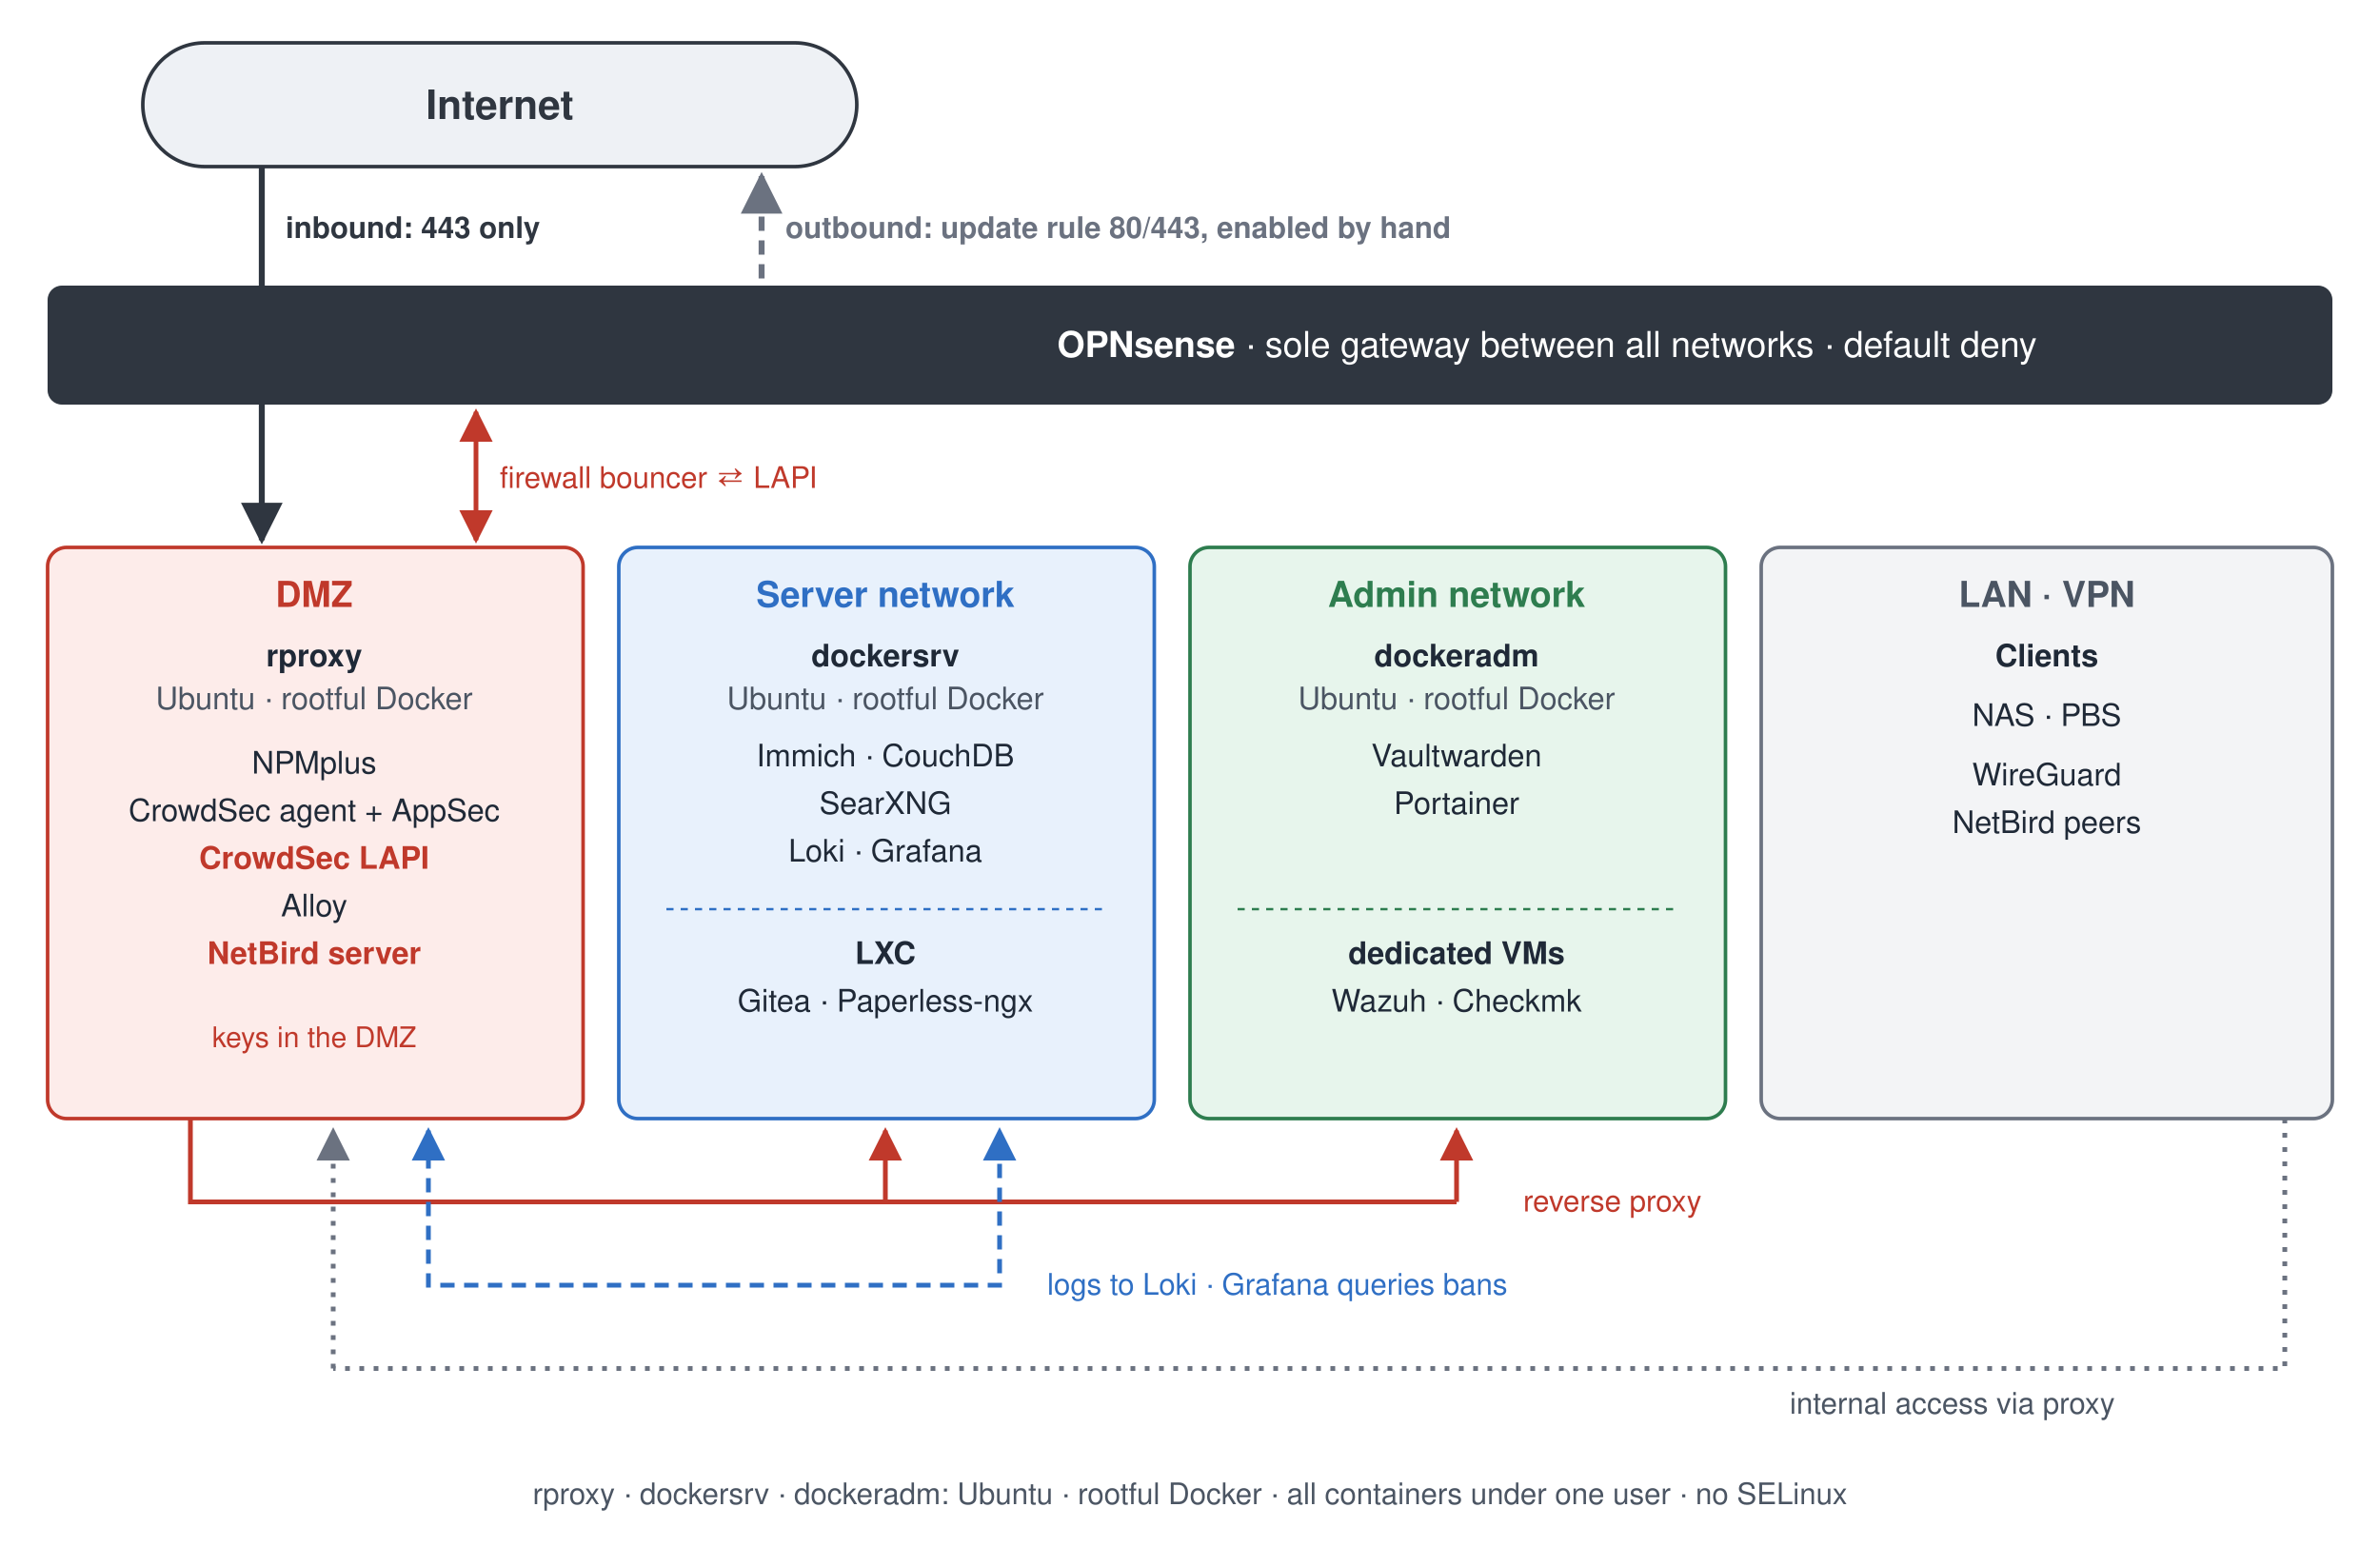
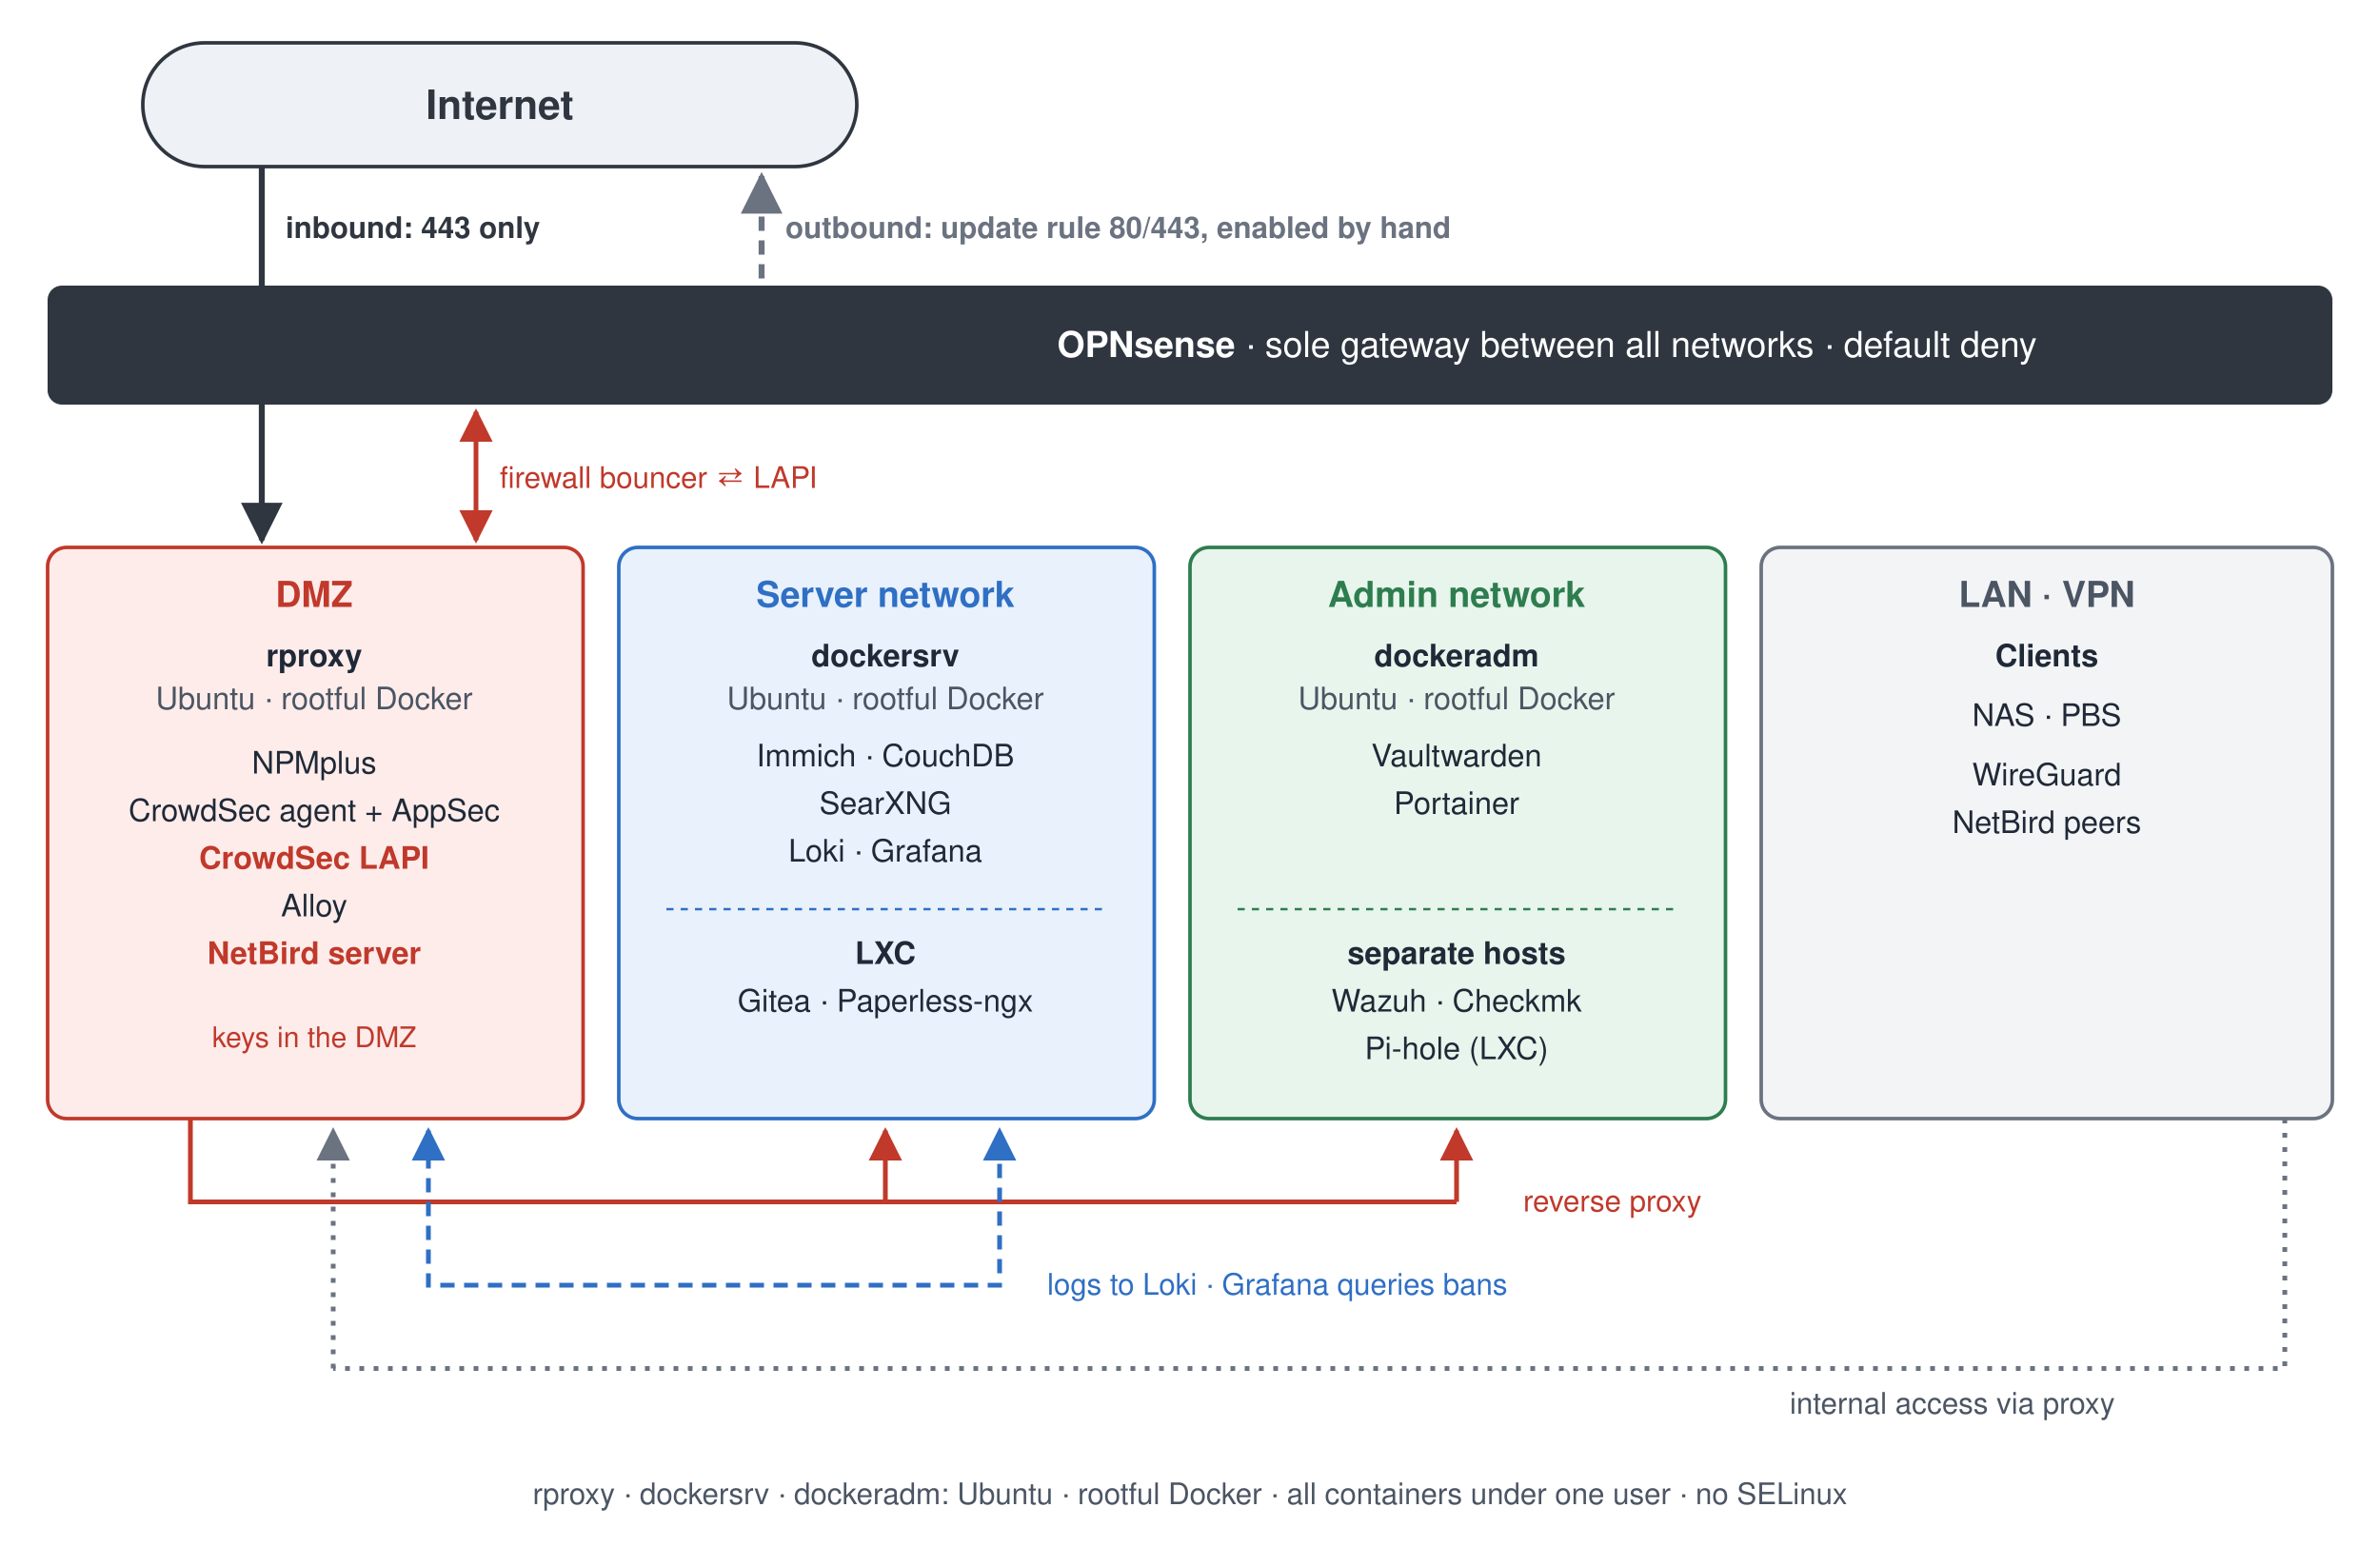
<svg xmlns="http://www.w3.org/2000/svg" viewBox="0 0 1000 650" width="1000" height="650" font-family="Segoe UI, Helvetica, Arial, sans-serif">
  <defs>
    <marker id="aDark" viewBox="0 0 10 10" refX="9" refY="5" markerWidth="7" markerHeight="7" orient="auto-start-reverse">
      <path d="M0,0 L10,5 L0,10 z" fill="#2f3640" />
    </marker>
    <marker id="aRed" viewBox="0 0 10 10" refX="9" refY="5" markerWidth="7" markerHeight="7" orient="auto-start-reverse">
      <path d="M0,0 L10,5 L0,10 z" fill="#c0392b" />
    </marker>
    <marker id="aBlue" viewBox="0 0 10 10" refX="9" refY="5" markerWidth="7" markerHeight="7" orient="auto-start-reverse">
      <path d="M0,0 L10,5 L0,10 z" fill="#2f6fc4" />
    </marker>
    <marker id="aGreen" viewBox="0 0 10 10" refX="9" refY="5" markerWidth="7" markerHeight="7" orient="auto-start-reverse">
      <path d="M0,0 L10,5 L0,10 z" fill="#2e7d4f" />
    </marker>
    <marker id="aGrey" viewBox="0 0 10 10" refX="9" refY="5" markerWidth="7" markerHeight="7" orient="auto-start-reverse">
      <path d="M0,0 L10,5 L0,10 z" fill="#6b7280" />
    </marker>
  </defs>
  <rect width="1000" height="650" fill="#ffffff" />
  <rect x="60" y="18" width="300" height="52" rx="26" fill="#eef1f5" stroke="#2f3640" stroke-width="1.5" />
  <text x="210" y="50" text-anchor="middle" font-size="17" font-weight="600" fill="#2f3640">Internet</text>
  <rect x="20" y="120" width="960" height="50" rx="6" fill="#2f3640" />
  <text x="650" y="150" text-anchor="middle" font-size="15" fill="#ffffff">
    <tspan font-weight="700">OPNsense</tspan> · sole gateway between all networks · default deny</text>
  <g font-size="13" fill="#1f2937">
    <rect x="20" y="230" width="225" height="240" rx="8" fill="#fdecea" stroke="#c0392b" stroke-width="1.5" />
    <text x="132" y="255" text-anchor="middle" font-size="15" font-weight="700" fill="#c0392b">DMZ</text>
    <text x="132" y="280" text-anchor="middle" font-weight="700">rproxy</text>
    <text x="132" y="298" text-anchor="middle" fill="#4b5563">Ubuntu · rootful Docker</text>
    <text x="132" y="325" text-anchor="middle">NPMplus</text>
    <text x="132" y="345" text-anchor="middle">CrowdSec agent + AppSec</text>
    <text x="132" y="365" text-anchor="middle" font-weight="700" fill="#c0392b">CrowdSec LAPI</text>
    <text x="132" y="385" text-anchor="middle">Alloy</text>
    <text x="132" y="405" text-anchor="middle" font-weight="700" fill="#c0392b">NetBird server</text>
    <text x="132" y="440" text-anchor="middle" font-size="12" fill="#c0392b">keys in the DMZ</text>
    <rect x="260" y="230" width="225" height="240" rx="8" fill="#e8f1fc" stroke="#2f6fc4" stroke-width="1.5" />
    <text x="372" y="255" text-anchor="middle" font-size="15" font-weight="700" fill="#2f6fc4">Server network</text>
    <text x="372" y="280" text-anchor="middle" font-weight="700">dockersrv</text>
    <text x="372" y="298" text-anchor="middle" fill="#4b5563">Ubuntu · rootful Docker</text>
    <text x="372" y="322" text-anchor="middle">Immich · CouchDB</text>
    <text x="372" y="342" text-anchor="middle">SearXNG</text>
    <text x="372" y="362" text-anchor="middle">Loki · Grafana</text>
    <line x1="280" y1="382" x2="465" y2="382" stroke="#2f6fc4" stroke-dasharray="3 3" />
    <text x="372" y="405" text-anchor="middle" font-weight="700">LXC</text>
    <text x="372" y="425" text-anchor="middle">Gitea · Paperless-ngx</text>
    <rect x="500" y="230" width="225" height="240" rx="8" fill="#e7f5ec" stroke="#2e7d4f" stroke-width="1.5" />
    <text x="612" y="255" text-anchor="middle" font-size="15" font-weight="700" fill="#2e7d4f">Admin network</text>
    <text x="612" y="280" text-anchor="middle" font-weight="700">dockeradm</text>
    <text x="612" y="298" text-anchor="middle" fill="#4b5563">Ubuntu · rootful Docker</text>
    <text x="612" y="322" text-anchor="middle">Vaultwarden</text>
    <text x="612" y="342" text-anchor="middle">Portainer</text>
    <line x1="520" y1="382" x2="705" y2="382" stroke="#2e7d4f" stroke-dasharray="3 3" />
-     <text x="612" y="405" text-anchor="middle" font-weight="700">dedicated VMs</text>
+     <text x="612" y="405" text-anchor="middle" font-weight="700">separate hosts</text>
    <text x="612" y="425" text-anchor="middle">Wazuh · Checkmk</text>
+     <text x="612" y="445" text-anchor="middle">Pi-hole (LXC)</text>
    <rect x="740" y="230" width="240" height="240" rx="8" fill="#f3f4f6" stroke="#6b7280" stroke-width="1.5" />
    <text x="860" y="255" text-anchor="middle" font-size="15" font-weight="700" fill="#4b5563">LAN · VPN</text>
    <text x="860" y="280" text-anchor="middle" font-weight="700">Clients</text>
    <text x="860" y="305" text-anchor="middle">NAS · PBS</text>
    <text x="860" y="330" text-anchor="middle">WireGuard</text>
    <text x="860" y="350" text-anchor="middle">NetBird peers</text>
  </g>
  <line x1="110" y1="70" x2="110" y2="227" stroke="#2f3640" stroke-width="2.5" marker-end="url(#aDark)" />
  <text x="40" y="100" font-size="12.5" font-weight="600" fill="#2f3640" text-anchor="start">
    <tspan x="120">inbound: 443 only</tspan>
  </text>
  <line x1="320" y1="117" x2="320" y2="74" stroke="#6b7280" stroke-width="2.5" stroke-dasharray="6 4" marker-end="url(#aGrey)" />
  <text x="330" y="100" font-size="12.5" font-weight="600" fill="#6b7280">outbound: update rule 80/443, enabled by hand</text>
  <line x1="200" y1="173" x2="200" y2="227" stroke="#c0392b" stroke-width="2" marker-start="url(#aRed)" marker-end="url(#aRed)" />
  <text x="210" y="205" font-size="12.5" fill="#c0392b">firewall bouncer ⇄ LAPI</text>
  <g stroke="#c0392b" stroke-width="2" fill="none">
    <path d="M80,470 V505 H612" />
    <path d="M372,505 V475" marker-end="url(#aRed)" />
    <path d="M612,505 V475" marker-end="url(#aRed)" />
  </g>
  <text x="640" y="509" font-size="12.5" fill="#c0392b">reverse proxy</text>
  <g stroke="#2f6fc4" stroke-width="2" stroke-dasharray="6 4" fill="none">
    <path d="M180,475 V540 H420 V475" marker-start="url(#aBlue)" marker-end="url(#aBlue)" />
  </g>
  <text x="440" y="544" font-size="12.5" fill="#2f6fc4">logs to Loki · Grafana queries bans</text>
  <g stroke="#6b7280" stroke-width="2" stroke-dasharray="2 4" fill="none">
    <path d="M960,470 V575 H140" />
    <path d="M140,575 V475" marker-end="url(#aGrey)" />
  </g>
  <text x="752" y="594" font-size="12.5" fill="#4b5563">internal access via proxy</text>
  <text x="500" y="632" text-anchor="middle" font-size="12.5" fill="#4b5563">rproxy · dockersrv · dockeradm: Ubuntu · rootful Docker · all containers under one user · no SELinux</text>
</svg>
